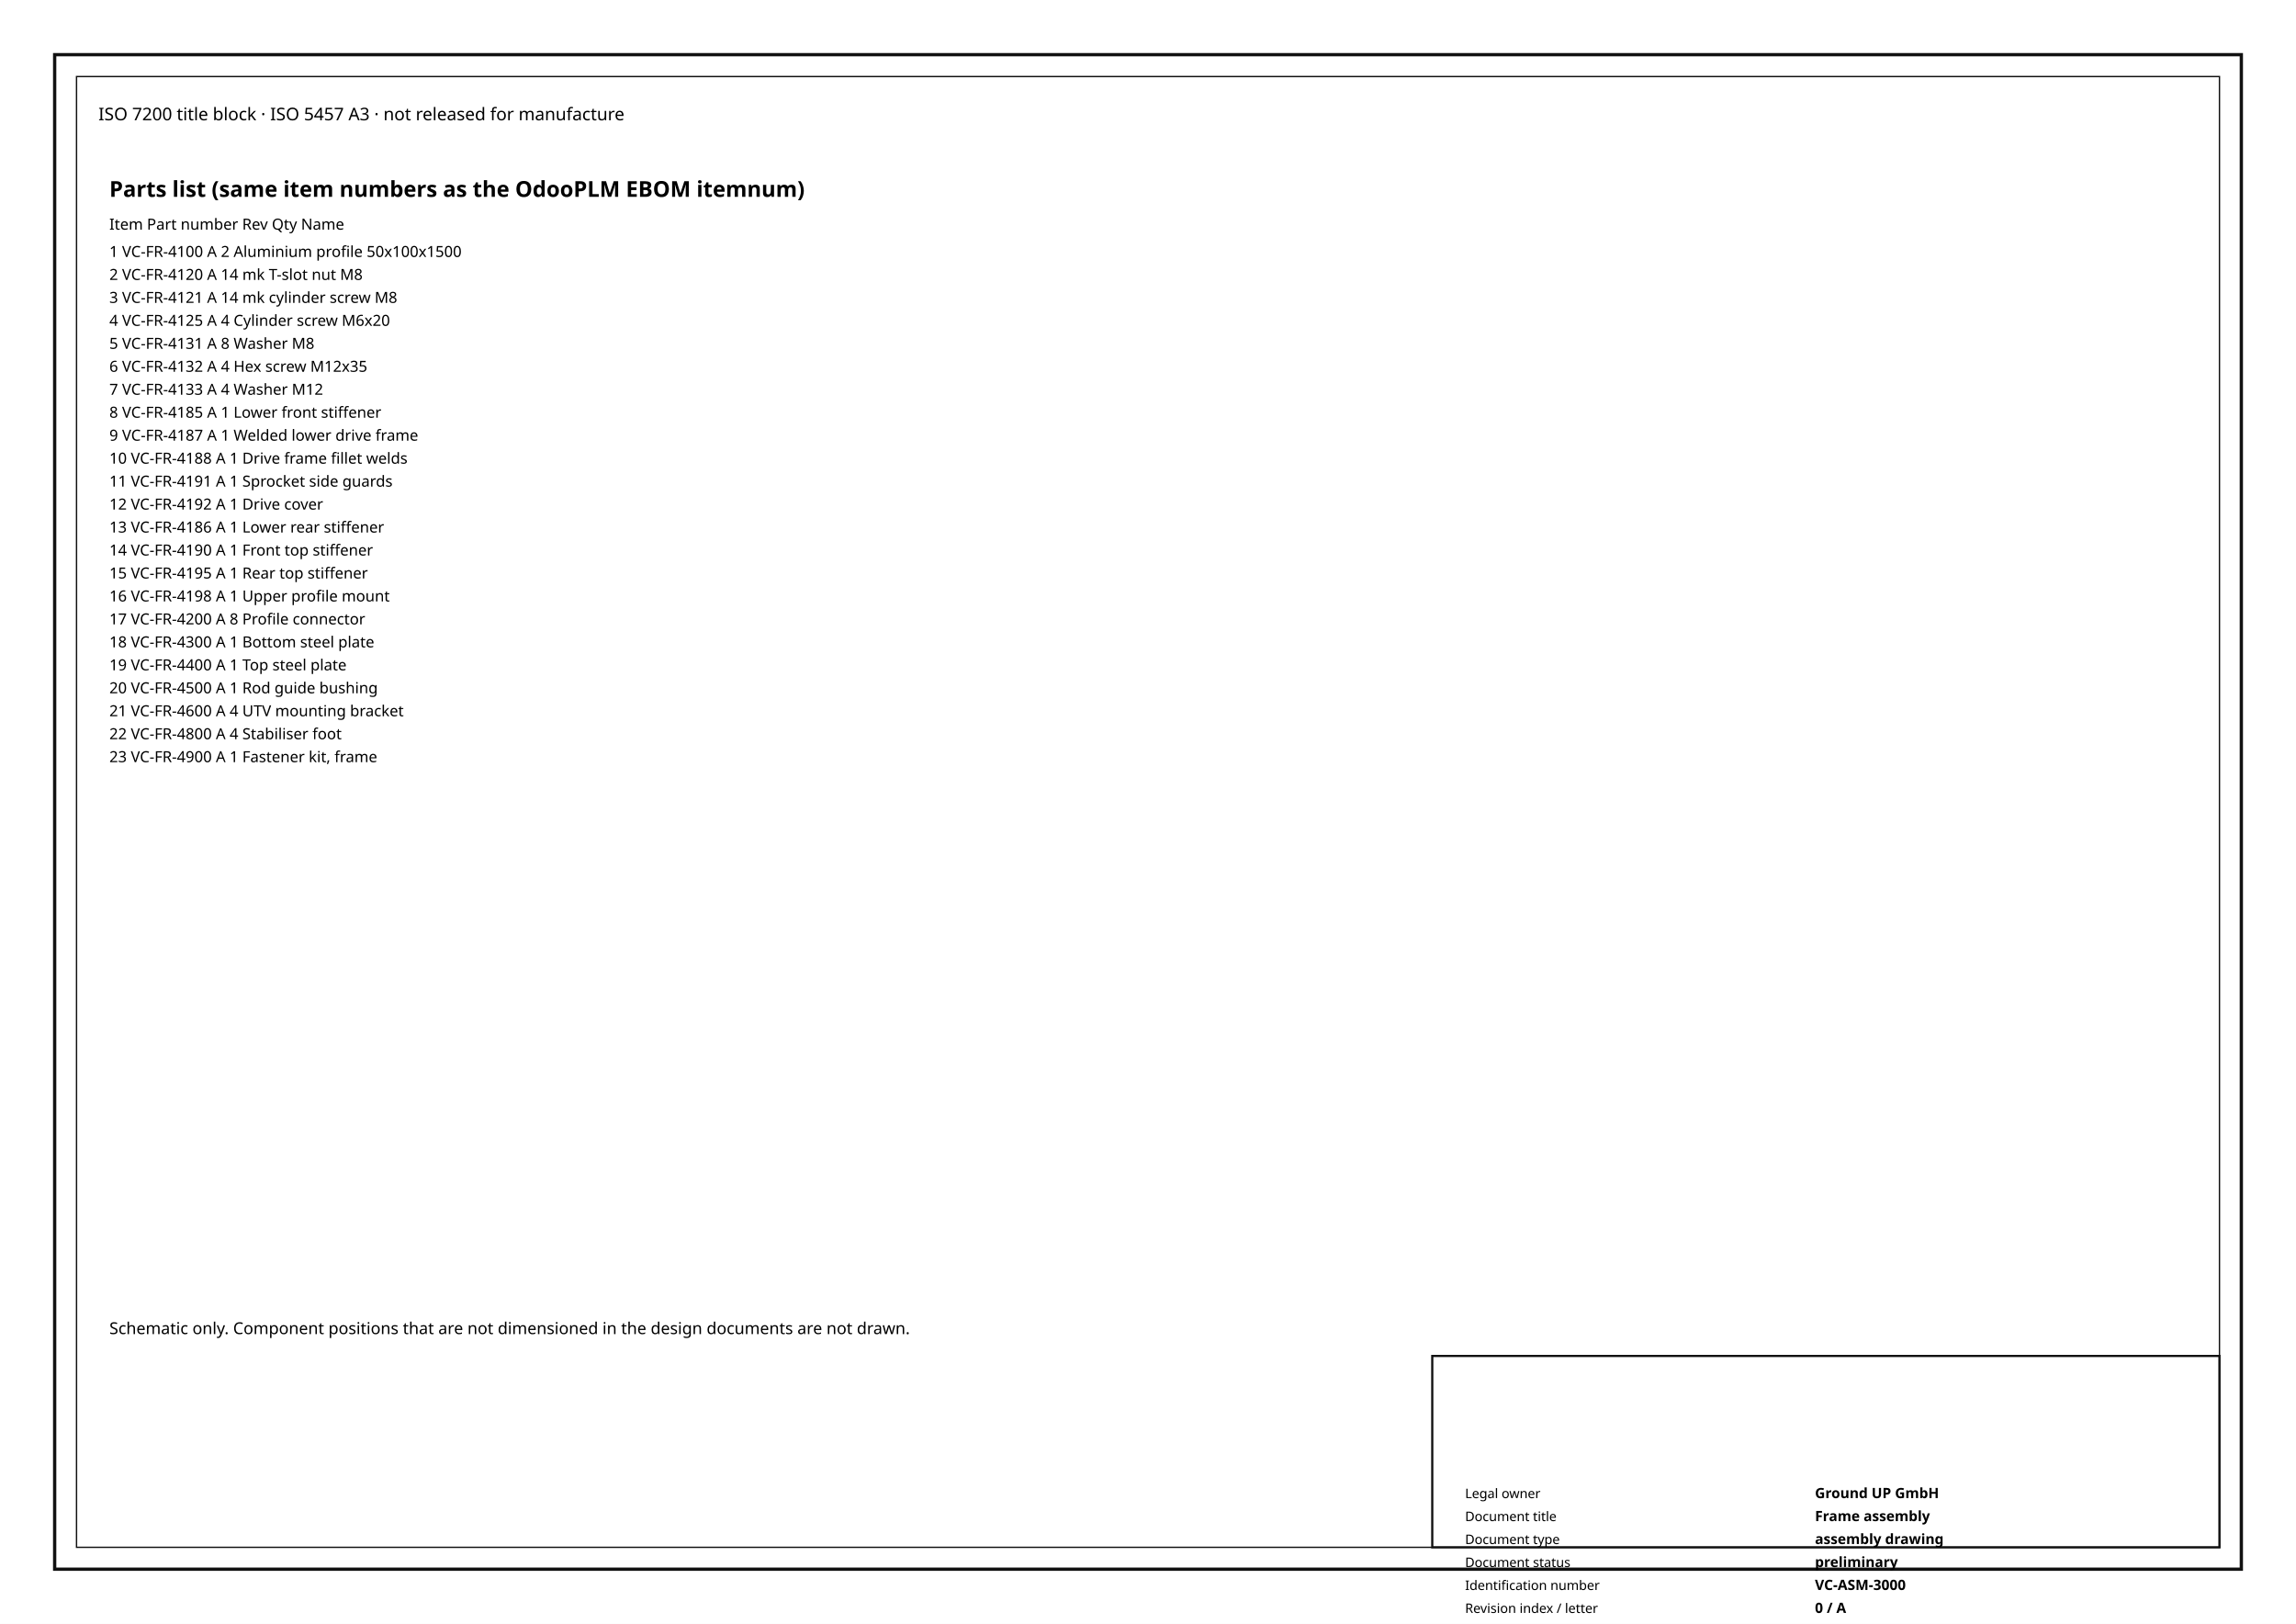
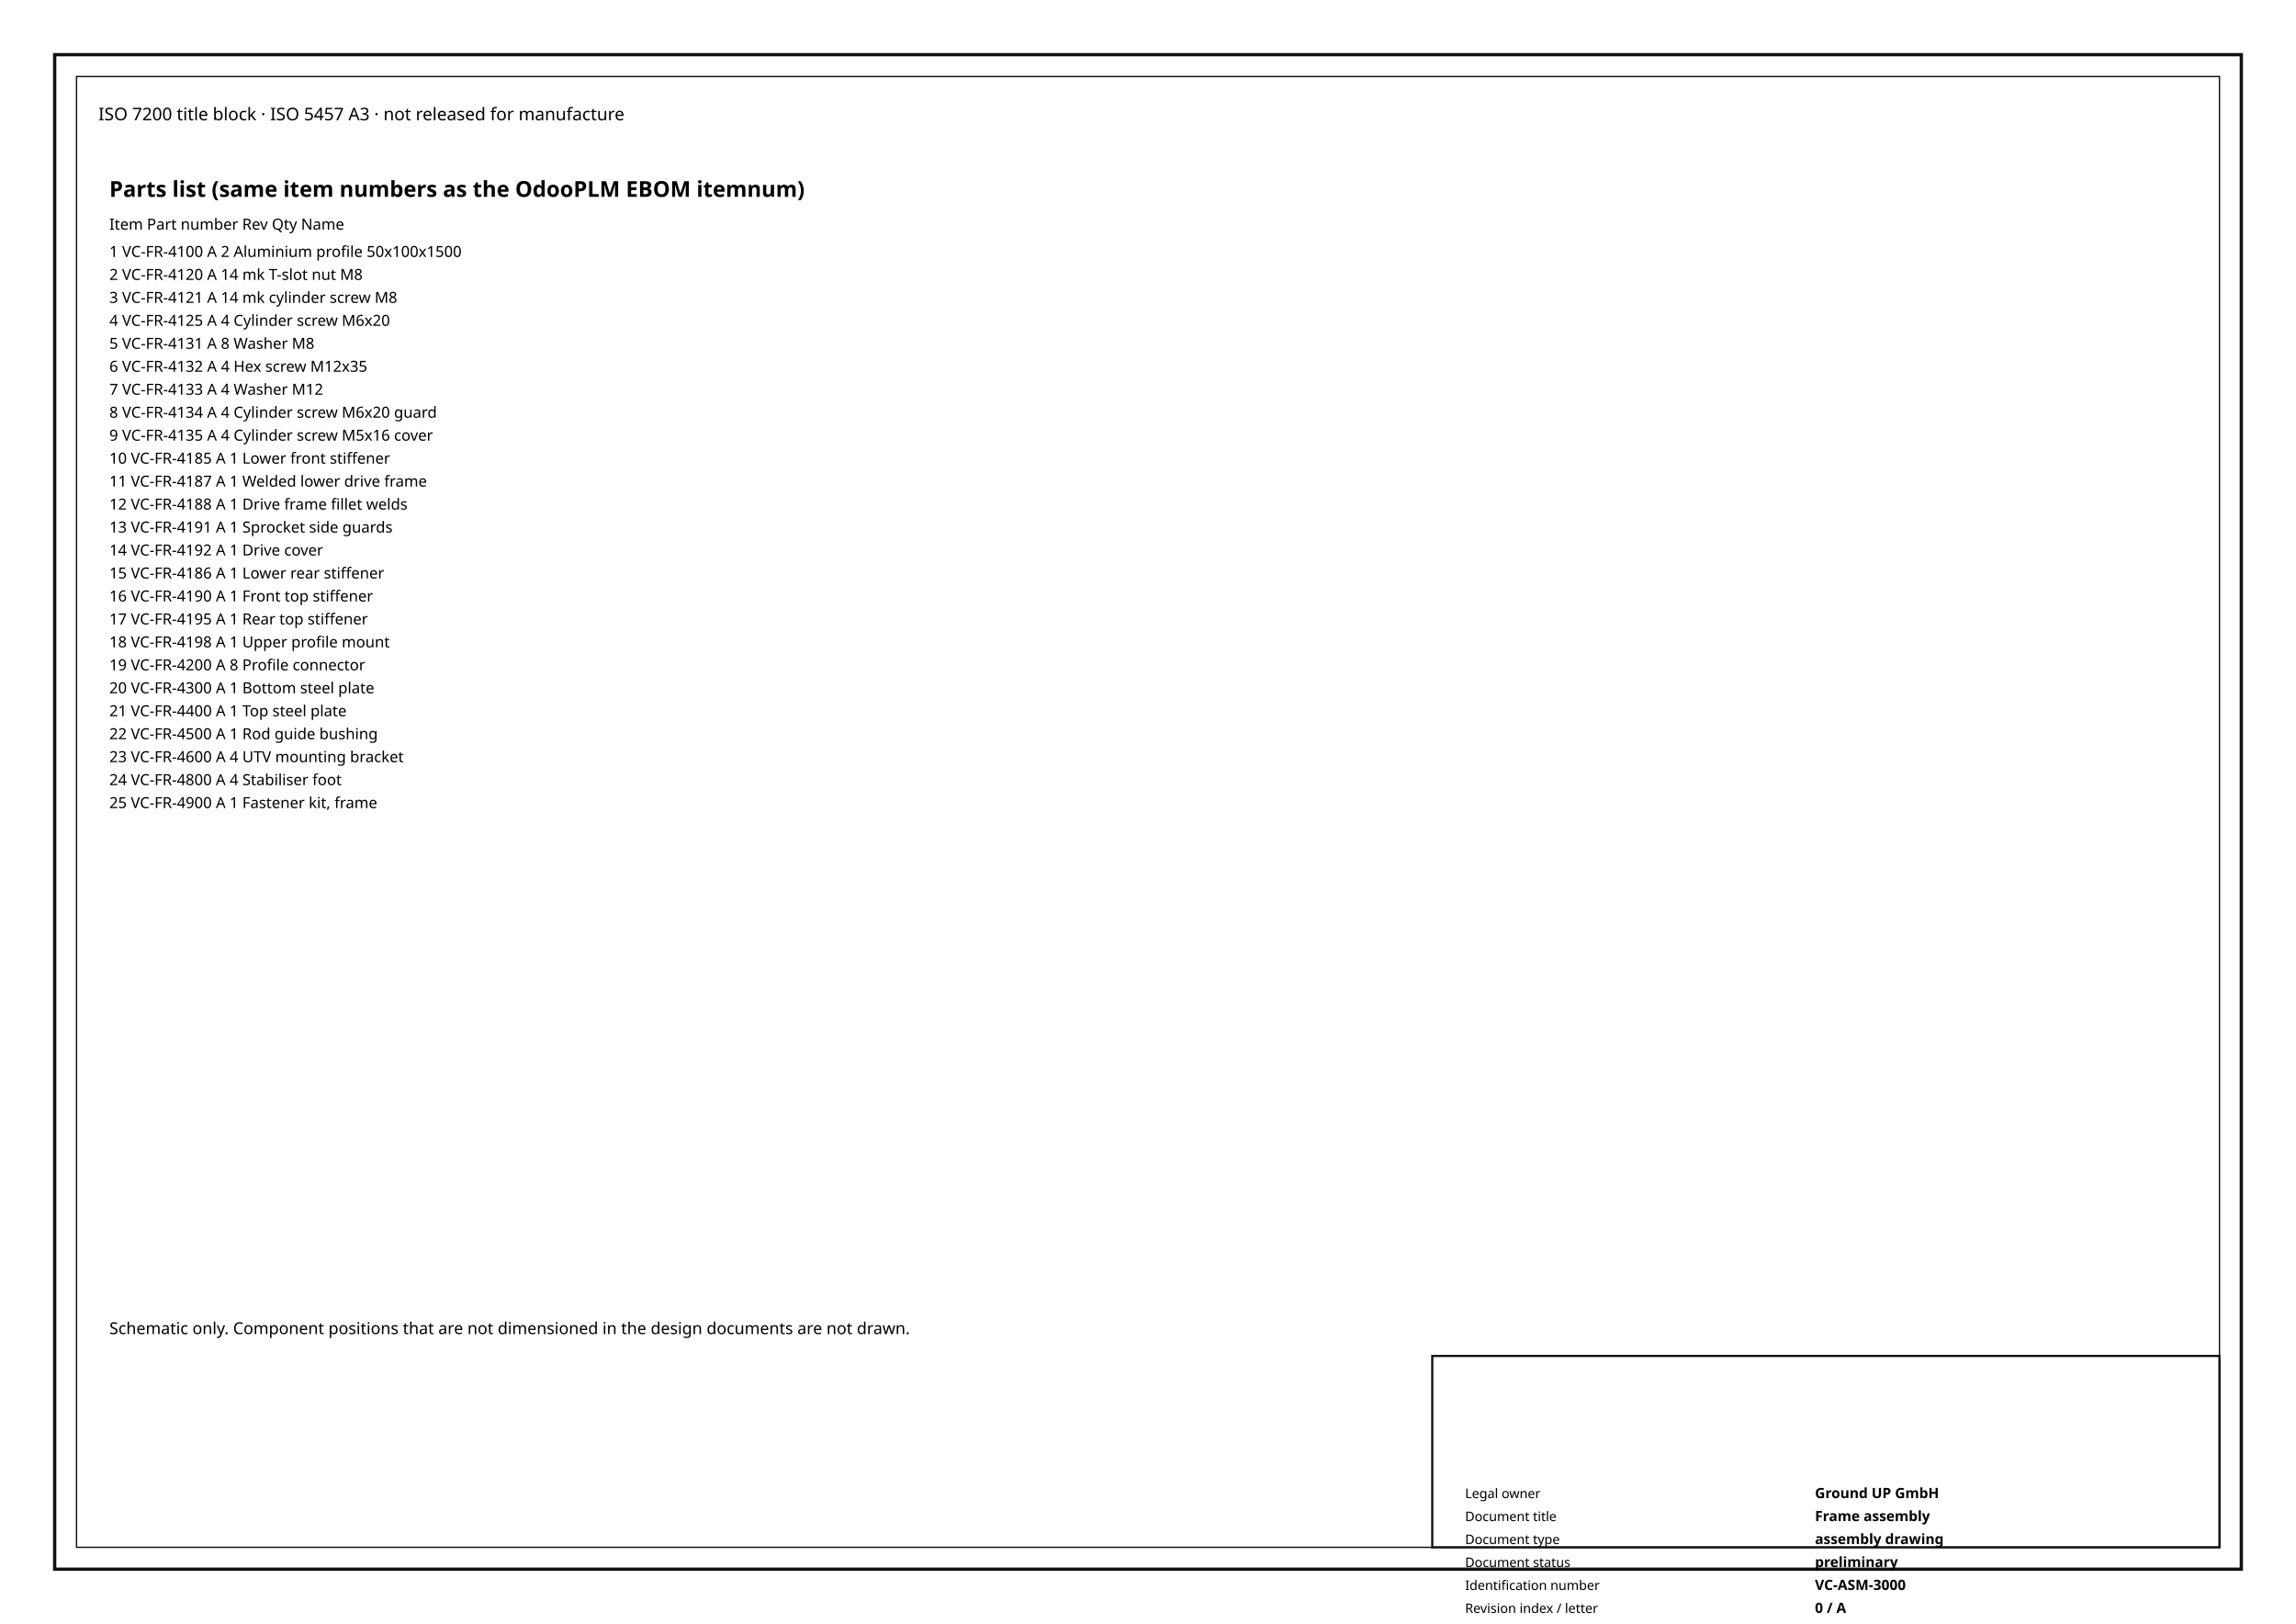
<svg xmlns="http://www.w3.org/2000/svg" width="420mm" height="297mm" viewBox="0 0 420.0 297.0">
  <rect width="100%" height="100%" fill="#fff" />
  <rect x="10" y="10" width="400" height="277" fill="none" stroke="#111" stroke-width="0.6" />
  <rect x="14" y="14" width="392" height="269" fill="none" stroke="#111" stroke-width="0.25" />
  <rect x="262" y="248" width="144" height="35" fill="none" stroke="#111" stroke-width="0.4" />
  <text x="18" y="22" font-size="3.2" font-family="sans-serif">ISO 7200 title block · ISO 5457 A3 · not released for manufacture</text>
  <text x="20" y="36" font-size="4" font-family="sans-serif" font-weight="700">Parts list (same item numbers as the OdooPLM EBOM itemnum)</text>
  <text x="20" y="42" font-size="2.8" font-family="sans-serif">Item  Part number   Rev  Qty  Name</text>
  <text x="20" y="47" font-size="2.8" font-family="sans-serif">1      VC-FR-4100     A    2    Aluminium profile 50x100x1500</text>
  <text x="20" y="51.2" font-size="2.8" font-family="sans-serif">2      VC-FR-4120     A    14   mk T-slot nut M8</text>
  <text x="20" y="55.4" font-size="2.8" font-family="sans-serif">3      VC-FR-4121     A    14   mk cylinder screw M8</text>
  <text x="20" y="59.6" font-size="2.8" font-family="sans-serif">4      VC-FR-4125     A    4    Cylinder screw M6x20</text>
  <text x="20" y="63.8" font-size="2.8" font-family="sans-serif">5      VC-FR-4131     A    8    Washer M8</text>
  <text x="20" y="68" font-size="2.8" font-family="sans-serif">6      VC-FR-4132     A    4    Hex screw M12x35</text>
  <text x="20" y="72.2" font-size="2.8" font-family="sans-serif">7      VC-FR-4133     A    4    Washer M12</text>
-   <text x="20" y="76.4" font-size="2.8" font-family="sans-serif">8      VC-FR-4185     A    1    Lower front stiffener</text>
-   <text x="20" y="80.6" font-size="2.8" font-family="sans-serif">9      VC-FR-4187     A    1    Welded lower drive frame</text>
-   <text x="20" y="84.8" font-size="2.8" font-family="sans-serif">10     VC-FR-4188     A    1    Drive frame fillet welds</text>
-   <text x="20" y="89" font-size="2.8" font-family="sans-serif">11     VC-FR-4191     A    1    Sprocket side guards</text>
-   <text x="20" y="93.2" font-size="2.8" font-family="sans-serif">12     VC-FR-4192     A    1    Drive cover</text>
-   <text x="20" y="97.4" font-size="2.8" font-family="sans-serif">13     VC-FR-4186     A    1    Lower rear stiffener</text>
-   <text x="20" y="101.6" font-size="2.8" font-family="sans-serif">14     VC-FR-4190     A    1    Front top stiffener</text>
-   <text x="20" y="105.8" font-size="2.8" font-family="sans-serif">15     VC-FR-4195     A    1    Rear top stiffener</text>
-   <text x="20" y="110" font-size="2.8" font-family="sans-serif">16     VC-FR-4198     A    1    Upper profile mount</text>
-   <text x="20" y="114.2" font-size="2.8" font-family="sans-serif">17     VC-FR-4200     A    8    Profile connector</text>
-   <text x="20" y="118.4" font-size="2.8" font-family="sans-serif">18     VC-FR-4300     A    1    Bottom steel plate</text>
-   <text x="20" y="122.6" font-size="2.8" font-family="sans-serif">19     VC-FR-4400     A    1    Top steel plate</text>
-   <text x="20" y="126.8" font-size="2.8" font-family="sans-serif">20     VC-FR-4500     A    1    Rod guide bushing</text>
-   <text x="20" y="131" font-size="2.8" font-family="sans-serif">21     VC-FR-4600     A    4    UTV mounting bracket</text>
-   <text x="20" y="135.2" font-size="2.8" font-family="sans-serif">22     VC-FR-4800     A    4    Stabiliser foot</text>
-   <text x="20" y="139.4" font-size="2.8" font-family="sans-serif">23     VC-FR-4900     A    1    Fastener kit, frame</text>
+   <text x="20" y="76.4" font-size="2.8" font-family="sans-serif">8      VC-FR-4134     A    4    Cylinder screw M6x20 guard</text>
+   <text x="20" y="80.6" font-size="2.8" font-family="sans-serif">9      VC-FR-4135     A    4    Cylinder screw M5x16 cover</text>
+   <text x="20" y="84.8" font-size="2.8" font-family="sans-serif">10     VC-FR-4185     A    1    Lower front stiffener</text>
+   <text x="20" y="89" font-size="2.8" font-family="sans-serif">11     VC-FR-4187     A    1    Welded lower drive frame</text>
+   <text x="20" y="93.2" font-size="2.8" font-family="sans-serif">12     VC-FR-4188     A    1    Drive frame fillet welds</text>
+   <text x="20" y="97.4" font-size="2.8" font-family="sans-serif">13     VC-FR-4191     A    1    Sprocket side guards</text>
+   <text x="20" y="101.6" font-size="2.8" font-family="sans-serif">14     VC-FR-4192     A    1    Drive cover</text>
+   <text x="20" y="105.8" font-size="2.8" font-family="sans-serif">15     VC-FR-4186     A    1    Lower rear stiffener</text>
+   <text x="20" y="110" font-size="2.8" font-family="sans-serif">16     VC-FR-4190     A    1    Front top stiffener</text>
+   <text x="20" y="114.2" font-size="2.8" font-family="sans-serif">17     VC-FR-4195     A    1    Rear top stiffener</text>
+   <text x="20" y="118.4" font-size="2.8" font-family="sans-serif">18     VC-FR-4198     A    1    Upper profile mount</text>
+   <text x="20" y="122.6" font-size="2.8" font-family="sans-serif">19     VC-FR-4200     A    8    Profile connector</text>
+   <text x="20" y="126.8" font-size="2.8" font-family="sans-serif">20     VC-FR-4300     A    1    Bottom steel plate</text>
+   <text x="20" y="131" font-size="2.8" font-family="sans-serif">21     VC-FR-4400     A    1    Top steel plate</text>
+   <text x="20" y="135.2" font-size="2.8" font-family="sans-serif">22     VC-FR-4500     A    1    Rod guide bushing</text>
+   <text x="20" y="139.4" font-size="2.8" font-family="sans-serif">23     VC-FR-4600     A    4    UTV mounting bracket</text>
+   <text x="20" y="143.6" font-size="2.8" font-family="sans-serif">24     VC-FR-4800     A    4    Stabiliser foot</text>
+   <text x="20" y="147.8" font-size="2.8" font-family="sans-serif">25     VC-FR-4900     A    1    Fastener kit, frame</text>
  <text x="20" y="244" font-size="3" font-family="sans-serif">Schematic only. Component positions that are not dimensioned in the design documents are not drawn.</text>
  <text x="268" y="274" font-size="2.4" font-family="sans-serif">Legal owner</text>
  <text x="332" y="274" font-size="2.6" font-family="sans-serif" font-weight="700">Ground UP GmbH</text>
  <text x="268" y="278.2" font-size="2.4" font-family="sans-serif">Document title</text>
  <text x="332" y="278.2" font-size="2.6" font-family="sans-serif" font-weight="700">Frame assembly</text>
  <text x="268" y="282.4" font-size="2.4" font-family="sans-serif">Document type</text>
  <text x="332" y="282.4" font-size="2.6" font-family="sans-serif" font-weight="700">assembly drawing</text>
  <text x="268" y="286.6" font-size="2.4" font-family="sans-serif">Document status</text>
  <text x="332" y="286.6" font-size="2.6" font-family="sans-serif" font-weight="700">preliminary</text>
  <text x="268" y="290.8" font-size="2.4" font-family="sans-serif">Identification number</text>
  <text x="332" y="290.8" font-size="2.6" font-family="sans-serif" font-weight="700">VC-ASM-3000</text>
  <text x="268" y="295" font-size="2.4" font-family="sans-serif">Revision index / letter</text>
  <text x="332" y="295" font-size="2.6" font-family="sans-serif" font-weight="700">0 / A</text>
  <text x="268" y="299.2" font-size="2.4" font-family="sans-serif">Creator</text>
  <text x="332" y="299.2" font-size="2.6" font-family="sans-serif" font-weight="700">vibrocore cad export</text>
  <text x="268" y="303.4" font-size="2.4" font-family="sans-serif">Created</text>
  <text x="332" y="303.4" font-size="2.6" font-family="sans-serif" font-weight="700">2026-11-19</text>
  <text x="268" y="307.6" font-size="2.4" font-family="sans-serif">Units</text>
  <text x="332" y="307.6" font-size="2.6" font-family="sans-serif" font-weight="700">mm</text>
  <text x="268" y="311.8" font-size="2.4" font-family="sans-serif">Projection</text>
  <text x="332" y="311.8" font-size="2.6" font-family="sans-serif" font-weight="700">first angle (ISO 128)</text>
  <text x="268" y="316" font-size="2.4" font-family="sans-serif">Sheet</text>
  <text x="332" y="316" font-size="2.6" font-family="sans-serif" font-weight="700">1 / 1</text>
</svg>
